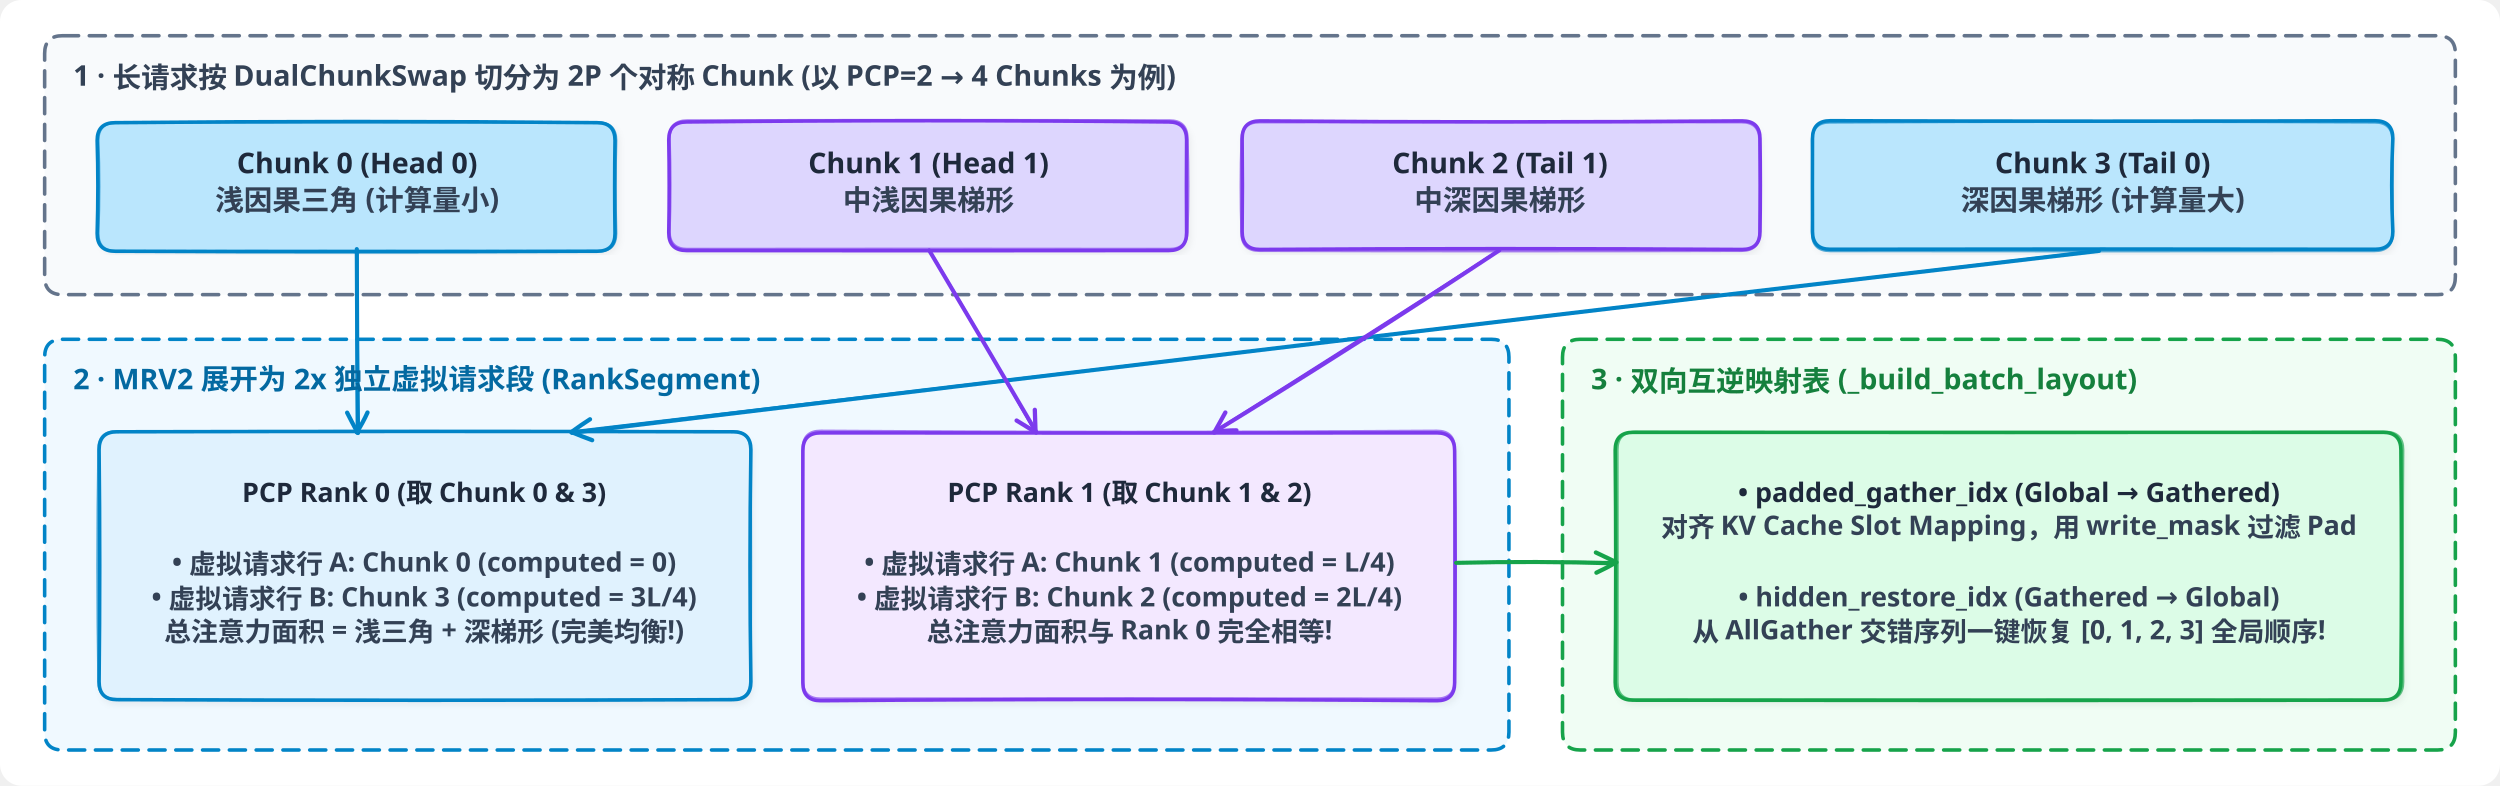
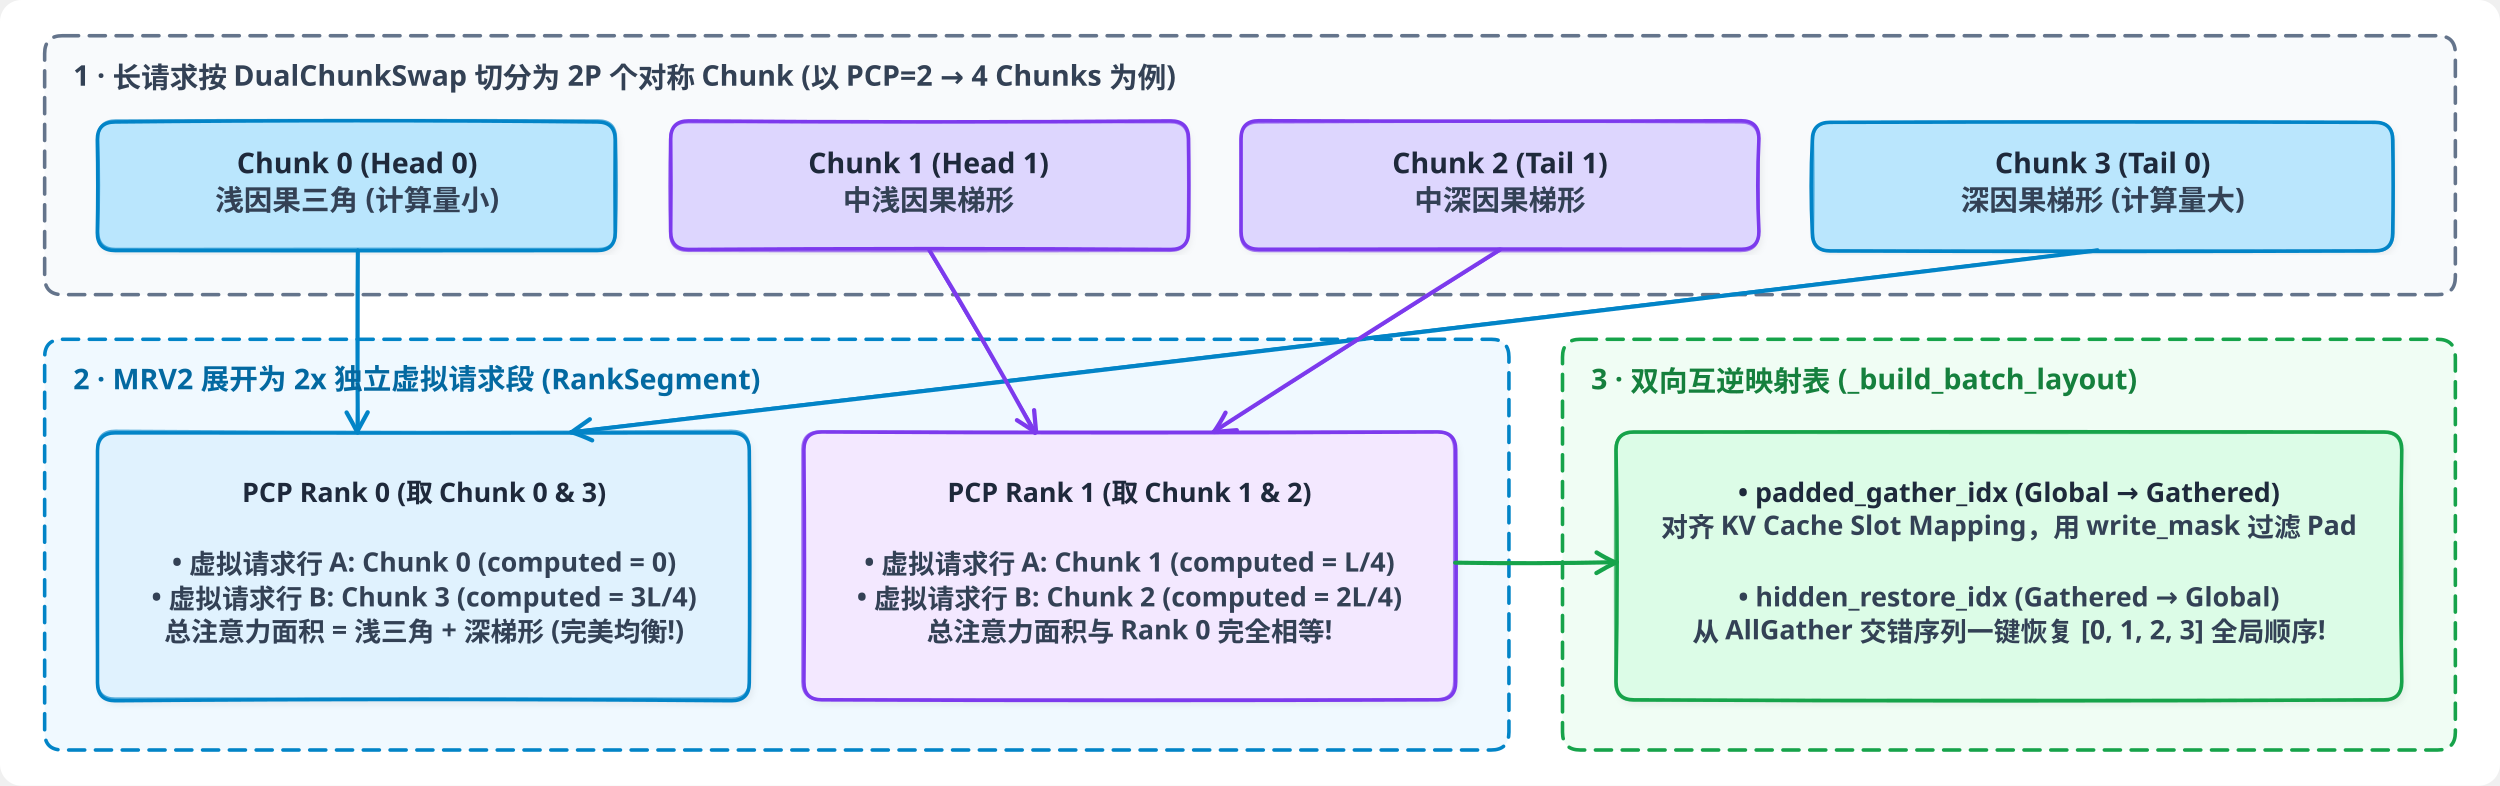
<svg xmlns="http://www.w3.org/2000/svg" viewBox="0 0 1400 440" width="1400" height="440" font-family="'Comic Sans MS', 'Segoe Print', 'Bradley Hand', 'Chalkboard SE', 'Microsoft YaHei', sans-serif">
  <defs>
    <filter id="paper-shadow" x="-2%" y="-2%" width="104%" height="106%">
      <feDropShadow dx="1.5" dy="2.5" stdDeviation="2" flood-color="#0f172a" flood-opacity="0.07" />
    </filter>
  </defs>
  <rect x="0" y="0" width="1400" height="440" fill="#ffffff" rx="12" />
  <path d="M 35.0 20 L 1365.0 20 Q 1375 20 1375 30.0 L 1375 155.0 Q 1375 165 1365.0 165 L 35.0 165 Q 25 165 25 155.0 L 25 30.0 Q 25 20 35.0 20 Z" fill="#f8fafc" stroke="none" />
  <path d="M 35.0 20 L 1365.0 20 Q 1375 20 1375 30.0 L 1375 155.0 Q 1375 165 1365.0 165 L 35.0 165 Q 25 165 25 155.0 L 25 30.0 Q 25 20 35.0 20 Z" fill="none" stroke="#64748b" stroke-width="2" stroke-linecap="round" stroke-linejoin="round" opacity="1" stroke-dasharray="9 6" />
  <path d="M 65.0 68 L 335.0 68 Q 345 68 345 78.0 L 345 130.0 Q 345 140 335.0 140 L 65.0 140 Q 55 140 55 130.0 L 55 78.0 Q 55 68 65.0 68 Z" fill="#bae6fd" stroke="none" filter="url(#paper-shadow)" />
-   <path d="M 64.4 68.7 Q 200.0 67.4 334.4 68.7 Q 344.4 68.7 344.4 78.7 Q 344.0 104.0 344.4 130.7 Q 344.4 140.7 334.4 140.7 Q 200.0 141.3 64.4 140.7 Q 54.4 140.7 54.4 130.7 Q 55.2 104.0 54.4 78.7 Q 54.4 68.7 64.4 68.7" fill="none" stroke="#0284c7" stroke-width="2" stroke-linecap="round" stroke-linejoin="round" opacity="1" />
-   <path d="M 65.0 68.7 Q 200.0 68.2 335.0 68.7 Q 345.0 68.7 345.0 78.7 Q 344.3 104.0 345.0 130.7 Q 345.0 140.7 335.0 140.7 Q 200.0 140.2 65.0 140.7 Q 55.0 140.7 55.0 130.7 Q 56.0 104.0 55.0 78.7 Q 55.0 68.7 65.0 68.7" fill="none" stroke="#0284c7" stroke-width="1.5" stroke-linecap="round" stroke-linejoin="round" opacity="0.65" />
+   <path d="M 64.5 68.3 Q 200.0 66.9 334.5 68.3 Q 344.5 68.3 344.5 78.3 Q 344.3 104.0 344.5 130.3 Q 344.5 140.3 334.5 140.3 Q 200.0 140.5 64.5 140.3 Q 54.5 140.3 54.5 130.3 Q 55.0 104.0 54.5 78.3 Q 54.5 68.3 64.5 68.3" fill="none" stroke="#0284c7" stroke-width="2" stroke-linecap="round" stroke-linejoin="round" opacity="1" />
+   <path d="M 64.9 67.5 Q 200.0 67.1 334.9 67.5 Q 344.9 67.5 344.9 77.5 Q 345.8 104.0 344.9 129.5 Q 344.9 139.5 334.9 139.5 Q 200.0 139.3 64.9 139.5 Q 54.9 139.5 54.9 129.5 Q 55.8 104.0 54.9 77.5 Q 54.9 67.5 64.9 67.5" fill="none" stroke="#0284c7" stroke-width="1.5" stroke-linecap="round" stroke-linejoin="round" opacity="0.65" />
  <path d="M 385.0 68 L 655.0 68 Q 665 68 665 78.0 L 665 130.0 Q 665 140 655.0 140 L 385.0 140 Q 375 140 375 130.0 L 375 78.0 Q 375 68 385.0 68 Z" fill="#ddd6fe" stroke="none" filter="url(#paper-shadow)" />
-   <path d="M 384.5 68.3 Q 520.0 66.9 654.5 68.3 Q 664.5 68.3 664.5 78.3 Q 664.3 104.0 664.5 130.3 Q 664.5 140.3 654.5 140.3 Q 520.0 140.5 384.5 140.3 Q 374.5 140.3 374.5 130.3 Q 375.0 104.0 374.5 78.3 Q 374.5 68.3 384.5 68.3" fill="none" stroke="#7c3aed" stroke-width="2" stroke-linecap="round" stroke-linejoin="round" opacity="1" />
-   <path d="M 384.9 67.5 Q 520.0 67.1 654.9 67.5 Q 664.9 67.5 664.9 77.5 Q 665.8 104.0 664.9 129.5 Q 664.9 139.5 654.9 139.5 Q 520.0 139.3 384.9 139.5 Q 374.9 139.5 374.9 129.5 Q 375.8 104.0 374.9 77.5 Q 374.9 67.5 384.9 67.5" fill="none" stroke="#7c3aed" stroke-width="1.5" stroke-linecap="round" stroke-linejoin="round" opacity="0.65" />
+   <path d="M 385.6 67.7 Q 520.0 68.8 655.6 67.7 Q 665.6 67.7 665.6 77.7 Q 666.0 104.0 665.6 129.7 Q 665.6 139.7 655.6 139.7 Q 520.0 138.8 385.6 139.7 Q 375.6 139.7 375.6 129.7 Q 375.9 104.0 375.6 77.7 Q 375.6 67.7 385.6 67.7" fill="none" stroke="#7c3aed" stroke-width="2" stroke-linecap="round" stroke-linejoin="round" opacity="1" />
+   <path d="M 385.3 68.4 Q 520.0 68.1 655.3 68.4 Q 665.3 68.4 665.3 78.4 Q 665.6 104.0 665.3 130.4 Q 665.3 140.4 655.3 140.4 Q 520.0 140.8 385.3 140.4 Q 375.3 140.4 375.3 130.4 Q 374.5 104.0 375.3 78.4 Q 375.3 68.4 385.3 68.4" fill="none" stroke="#7c3aed" stroke-width="1.5" stroke-linecap="round" stroke-linejoin="round" opacity="0.65" />
  <path d="M 705.0 68 L 975.0 68 Q 985 68 985 78.0 L 985 130.0 Q 985 140 975.0 140 L 705.0 140 Q 695 140 695 130.0 L 695 78.0 Q 695 68 705.0 68 Z" fill="#ddd6fe" stroke="none" filter="url(#paper-shadow)" />
-   <path d="M 705.6 67.7 Q 840.0 68.8 975.6 67.7 Q 985.6 67.7 985.6 77.7 Q 986.0 104.0 985.6 129.7 Q 985.6 139.7 975.6 139.7 Q 840.0 138.8 705.6 139.7 Q 695.6 139.7 695.6 129.7 Q 695.9 104.0 695.6 77.7 Q 695.6 67.7 705.6 67.7" fill="none" stroke="#7c3aed" stroke-width="2" stroke-linecap="round" stroke-linejoin="round" opacity="1" />
-   <path d="M 705.3 68.4 Q 840.0 68.1 975.3 68.4 Q 985.3 68.4 985.3 78.4 Q 985.6 104.0 985.3 130.4 Q 985.3 140.4 975.3 140.4 Q 840.0 140.8 705.3 140.4 Q 695.3 140.4 695.3 130.4 Q 694.5 104.0 695.3 78.4 Q 695.3 68.4 705.3 68.4" fill="none" stroke="#7c3aed" stroke-width="1.5" stroke-linecap="round" stroke-linejoin="round" opacity="0.65" />
+   <path d="M 705.0 67.6 Q 840.0 68.1 975.0 67.6 Q 985.0 67.6 985.0 77.6 Q 983.7 104.0 985.0 129.6 Q 985.0 139.6 975.0 139.6 Q 840.0 139.3 705.0 139.6 Q 695.0 139.6 695.0 129.6 Q 694.9 104.0 695.0 77.6 Q 695.0 67.6 705.0 67.6" fill="none" stroke="#7c3aed" stroke-width="2" stroke-linecap="round" stroke-linejoin="round" opacity="1" />
+   <path d="M 704.8 68.5 Q 840.0 67.7 974.8 68.5 Q 984.8 68.5 984.8 78.5 Q 984.7 104.0 984.8 130.5 Q 984.8 140.5 974.8 140.5 Q 840.0 140.7 704.8 140.5 Q 694.8 140.5 694.8 130.5 Q 695.3 104.0 694.8 78.5 Q 694.8 68.5 704.8 68.5" fill="none" stroke="#7c3aed" stroke-width="1.5" stroke-linecap="round" stroke-linejoin="round" opacity="0.65" />
  <path d="M 1025.0 68 L 1330.0 68 Q 1340 68 1340 78.0 L 1340 130.0 Q 1340 140 1330.0 140 L 1025.0 140 Q 1015 140 1015 130.0 L 1015 78.0 Q 1015 68 1025.0 68 Z" fill="#bae6fd" stroke="none" filter="url(#paper-shadow)" />
-   <path d="M 1025.0 67.6 Q 1177.5 68.1 1330.0 67.6 Q 1340.0 67.6 1340.0 77.6 Q 1338.7 104.0 1340.0 129.6 Q 1340.0 139.6 1330.0 139.6 Q 1177.5 139.3 1025.0 139.6 Q 1015.0 139.6 1015.0 129.6 Q 1014.9 104.0 1015.0 77.6 Q 1015.0 67.6 1025.0 67.6" fill="none" stroke="#0284c7" stroke-width="2" stroke-linecap="round" stroke-linejoin="round" opacity="1" />
-   <path d="M 1024.8 68.5 Q 1177.5 67.7 1329.8 68.5 Q 1339.8 68.5 1339.8 78.5 Q 1339.7 104.0 1339.8 130.5 Q 1339.8 140.5 1329.8 140.5 Q 1177.5 140.7 1024.8 140.5 Q 1014.8 140.5 1014.8 130.5 Q 1015.3 104.0 1014.8 78.5 Q 1014.8 68.5 1024.8 68.5" fill="none" stroke="#0284c7" stroke-width="1.5" stroke-linecap="round" stroke-linejoin="round" opacity="0.65" />
+   <path d="M 1024.9 68.5 Q 1177.5 68.1 1329.9 68.5 Q 1339.9 68.5 1339.9 78.5 Q 1340.4 104.0 1339.9 130.5 Q 1339.9 140.5 1329.9 140.5 Q 1177.5 141.1 1024.9 140.5 Q 1014.9 140.5 1014.9 130.5 Q 1013.6 104.0 1014.9 78.5 Q 1014.9 68.5 1024.9 68.5" fill="none" stroke="#0284c7" stroke-width="2" stroke-linecap="round" stroke-linejoin="round" opacity="1" />
+   <path d="M 1025.2 68.6 Q 1177.5 67.5 1330.2 68.6 Q 1340.2 68.6 1340.2 78.6 Q 1340.5 104.0 1340.2 130.6 Q 1340.2 140.6 1330.2 140.6 Q 1177.5 140.1 1025.2 140.6 Q 1015.2 140.6 1015.2 130.6 Q 1015.6 104.0 1015.2 78.6 Q 1015.2 68.6 1025.2 68.6" fill="none" stroke="#0284c7" stroke-width="1.5" stroke-linecap="round" stroke-linejoin="round" opacity="0.65" />
  <path d="M 35.0 190 L 835.0 190 Q 845 190 845 200.0 L 845 410.0 Q 845 420 835.0 420 L 35.0 420 Q 25 420 25 410.0 L 25 200.0 Q 25 190 35.0 190 Z" fill="#f0f9ff" stroke="none" />
  <path d="M 35.0 190 L 835.0 190 Q 845 190 845 200.0 L 845 410.0 Q 845 420 835.0 420 L 35.0 420 Q 25 420 25 410.0 L 25 200.0 Q 25 190 35.0 190 Z" fill="none" stroke="#0284c7" stroke-width="2" stroke-linecap="round" stroke-linejoin="round" opacity="1" stroke-dasharray="9 6" />
  <path d="M 65.0 242 L 410.0 242 Q 420 242 420 252.0 L 420 382.0 Q 420 392 410.0 392 L 65.0 392 Q 55 392 55 382.0 L 55 252.0 Q 55 242 65.0 242 Z" fill="#e0f2fe" stroke="none" filter="url(#paper-shadow)" />
-   <path d="M 65.5 241.8 Q 237.5 241.4 410.5 241.8 Q 420.5 241.8 420.5 251.8 Q 419.5 317.0 420.5 381.8 Q 420.5 391.8 410.5 391.8 Q 237.5 392.5 65.5 391.8 Q 55.5 391.8 55.5 381.8 Q 56.2 317.0 55.5 251.8 Q 55.5 241.8 65.5 241.8" fill="none" stroke="#0284c7" stroke-width="2" stroke-linecap="round" stroke-linejoin="round" opacity="1" />
-   <path d="M 65.2 241.6 Q 237.5 241.3 410.2 241.6 Q 420.2 241.6 420.2 251.6 Q 420.8 317.0 420.2 381.6 Q 420.2 391.6 410.2 391.6 Q 237.5 392.7 65.2 391.6 Q 55.2 391.6 55.2 381.6 Q 54.1 317.0 55.2 251.6 Q 55.2 241.6 65.2 241.6" fill="none" stroke="#0284c7" stroke-width="1.5" stroke-linecap="round" stroke-linejoin="round" opacity="0.65" />
+   <path d="M 64.6 242.4 Q 237.5 242.6 409.6 242.4 Q 419.6 242.4 419.6 252.4 Q 420.2 317.0 419.6 382.4 Q 419.6 392.4 409.6 392.4 Q 237.5 391.0 64.6 392.4 Q 54.6 392.4 54.6 382.4 Q 54.5 317.0 54.6 252.4 Q 54.6 242.4 64.6 242.4" fill="none" stroke="#0284c7" stroke-width="2" stroke-linecap="round" stroke-linejoin="round" opacity="1" />
+   <path d="M 64.6 241.3 Q 237.5 242.6 409.6 241.3 Q 419.6 241.3 419.6 251.3 Q 419.3 317.0 419.6 381.3 Q 419.6 391.3 409.6 391.3 Q 237.5 391.1 64.6 391.3 Q 54.6 391.3 54.6 381.3 Q 54.1 317.0 54.6 251.3 Q 54.6 241.3 64.6 241.3" fill="none" stroke="#0284c7" stroke-width="1.5" stroke-linecap="round" stroke-linejoin="round" opacity="0.65" />
  <path d="M 460.0 242 L 805.0 242 Q 815 242 815 252.0 L 815 382.0 Q 815 392 805.0 392 L 460.0 392 Q 450 392 450 382.0 L 450 252.0 Q 450 242 460.0 242 Z" fill="#f3e8ff" stroke="none" filter="url(#paper-shadow)" />
-   <path d="M 459.6 242.4 Q 632.5 242.6 804.6 242.4 Q 814.6 242.4 814.6 252.4 Q 815.2 317.0 814.6 382.4 Q 814.6 392.4 804.6 392.4 Q 632.5 391.0 459.6 392.4 Q 449.6 392.4 449.6 382.4 Q 449.5 317.0 449.6 252.4 Q 449.6 242.4 459.6 242.4" fill="none" stroke="#7c3aed" stroke-width="2" stroke-linecap="round" stroke-linejoin="round" opacity="1" />
-   <path d="M 459.6 241.3 Q 632.5 242.6 804.6 241.3 Q 814.6 241.3 814.6 251.3 Q 814.3 317.0 814.6 381.3 Q 814.6 391.3 804.6 391.3 Q 632.5 391.1 459.6 391.3 Q 449.6 391.3 449.6 381.3 Q 449.1 317.0 449.6 251.3 Q 449.6 241.3 459.6 241.3" fill="none" stroke="#7c3aed" stroke-width="1.5" stroke-linecap="round" stroke-linejoin="round" opacity="0.65" />
+   <path d="M 460.2 241.9 Q 632.5 242.8 805.2 241.9 Q 815.2 241.9 815.2 251.9 Q 815.7 317.0 815.2 381.9 Q 815.2 391.9 805.2 391.9 Q 632.5 392.6 460.2 391.9 Q 450.2 391.9 450.2 381.9 Q 450.8 317.0 450.2 251.9 Q 450.2 241.9 460.2 241.9" fill="none" stroke="#7c3aed" stroke-width="2" stroke-linecap="round" stroke-linejoin="round" opacity="1" />
+   <path d="M 459.4 241.7 Q 632.5 241.8 804.4 241.7 Q 814.4 241.7 814.4 251.7 Q 814.4 317.0 814.4 381.7 Q 814.4 391.7 804.4 391.7 Q 632.5 391.7 459.4 391.7 Q 449.4 391.7 449.4 381.7 Q 449.5 317.0 449.4 251.7 Q 449.4 241.7 459.4 241.7" fill="none" stroke="#7c3aed" stroke-width="1.5" stroke-linecap="round" stroke-linejoin="round" opacity="0.65" />
  <path d="M 885.0 190 L 1365.0 190 Q 1375 190 1375 200.0 L 1375 410.0 Q 1375 420 1365.0 420 L 885.0 420 Q 875 420 875 410.0 L 875 200.0 Q 875 190 885.0 190 Z" fill="#f0fdf4" stroke="none" />
  <path d="M 885.0 190 L 1365.0 190 Q 1375 190 1375 200.0 L 1375 410.0 Q 1375 420 1365.0 420 L 885.0 420 Q 875 420 875 410.0 L 875 200.0 Q 875 190 885.0 190 Z" fill="none" stroke="#16a34a" stroke-width="2" stroke-linecap="round" stroke-linejoin="round" opacity="1" stroke-dasharray="9 6" />
  <path d="M 915.0 242 L 1335.0 242 Q 1345 242 1345 252.0 L 1345 382.0 Q 1345 392 1335.0 392 L 915.0 392 Q 905 392 905 382.0 L 905 252.0 Q 905 242 915.0 242 Z" fill="#dcfce7" stroke="none" filter="url(#paper-shadow)" />
-   <path d="M 914.5 242.1 Q 1125.0 242.2 1334.5 242.1 Q 1344.5 242.1 1344.5 252.1 Q 1345.1 317.0 1344.5 382.1 Q 1344.5 392.1 1334.5 392.1 Q 1125.0 392.4 914.5 392.1 Q 904.5 392.1 904.5 382.1 Q 905.1 317.0 904.5 252.1 Q 904.5 242.1 914.5 242.1" fill="none" stroke="#16a34a" stroke-width="2" stroke-linecap="round" stroke-linejoin="round" opacity="1" />
-   <path d="M 915.7 241.9 Q 1125.0 242.8 1335.7 241.9 Q 1345.7 241.9 1345.7 251.9 Q 1345.2 317.0 1345.7 381.9 Q 1345.7 391.9 1335.7 391.9 Q 1125.0 391.5 915.7 391.9 Q 905.7 391.9 905.7 381.9 Q 905.9 317.0 905.7 251.9 Q 905.7 241.9 915.7 241.9" fill="none" stroke="#16a34a" stroke-width="1.5" stroke-linecap="round" stroke-linejoin="round" opacity="0.65" />
-   <path d="M 199.8 139.5 Q 199.9 190.7 200.5 242.5" fill="none" stroke="#0284c7" stroke-width="2.3" stroke-linecap="round" />
-   <path d="M 200.2 140.3 Q 199.6 191.3 199.9 241.7" fill="none" stroke="#0284c7" stroke-width="1.4" stroke-linecap="round" />
-   <path d="M 199.8 242.1 Q 203.4 236.4 205.8 231.0" fill="none" stroke="#0284c7" stroke-width="2.4" stroke-linecap="round" />
-   <path d="M 200.2 242.2 Q 196.9 236.1 194.4 231.1" fill="none" stroke="#0284c7" stroke-width="2.4" stroke-linecap="round" />
-   <path d="M 1175.5 140.5 Q 748.1 190.5 320.3 242.4" fill="none" stroke="#0284c7" stroke-width="2.3" stroke-linecap="round" />
-   <path d="M 1175.2 140.3 Q 747.8 191.1 319.7 241.7" fill="none" stroke="#0284c7" stroke-width="1.4" stroke-linecap="round" />
-   <path d="M 320.1 242.0 Q 325.6 244.3 331.6 246.5" fill="none" stroke="#0284c7" stroke-width="2.4" stroke-linecap="round" />
-   <path d="M 319.9 242.0 Q 325.5 237.9 330.4 234.8" fill="none" stroke="#0284c7" stroke-width="2.4" stroke-linecap="round" />
-   <path d="M 520.4 140.3 Q 550.0 190.1 580.4 242.1" fill="none" stroke="#7c3aed" stroke-width="2.3" stroke-linecap="round" />
-   <path d="M 520.3 139.9 Q 550.9 191.0 579.8 242.0" fill="none" stroke="#7c3aed" stroke-width="1.4" stroke-linecap="round" />
-   <path d="M 579.9 241.9 Q 579.7 235.8 579.5 229.5" fill="none" stroke="#7c3aed" stroke-width="2.4" stroke-linecap="round" />
-   <path d="M 580.2 242.2 Q 575.0 239.0 569.3 235.5" fill="none" stroke="#7c3aed" stroke-width="2.4" stroke-linecap="round" />
-   <path d="M 839.6 140.2 Q 761.2 192.2 679.7 242.1" fill="none" stroke="#7c3aed" stroke-width="2.3" stroke-linecap="round" />
-   <path d="M 839.8 139.9 Q 759.7 191.6 679.9 241.7" fill="none" stroke="#7c3aed" stroke-width="1.4" stroke-linecap="round" />
-   <path d="M 679.9 242.0 Q 685.8 241.0 692.4 241.0" fill="none" stroke="#7c3aed" stroke-width="2.4" stroke-linecap="round" />
-   <path d="M 680.1 242.0 Q 683.1 236.5 686.2 231.0" fill="none" stroke="#7c3aed" stroke-width="2.4" stroke-linecap="round" />
-   <path d="M 815.5 315.2 Q 860.8 314.1 904.6 315.5" fill="none" stroke="#16a34a" stroke-width="2.3" stroke-linecap="round" />
-   <path d="M 815.1 315.1 Q 859.9 314.5 905.0 314.8" fill="none" stroke="#16a34a" stroke-width="1.4" stroke-linecap="round" />
-   <path d="M 905.2 314.9 Q 899.5 312.1 893.7 309.4" fill="none" stroke="#16a34a" stroke-width="2.4" stroke-linecap="round" />
-   <path d="M 904.9 315.0 Q 899.8 318.0 894.0 320.7" fill="none" stroke="#16a34a" stroke-width="2.4" stroke-linecap="round" />
+   <path d="M 915.0 241.9 Q 1125.0 241.6 1335.0 241.9 Q 1345.0 241.9 1345.0 251.9 Q 1343.8 317.0 1345.0 381.9 Q 1345.0 391.9 1335.0 391.9 Q 1125.0 393.1 915.0 391.9 Q 905.0 391.9 905.0 381.9 Q 906.2 317.0 905.0 251.9 Q 905.0 241.9 915.0 241.9" fill="none" stroke="#16a34a" stroke-width="2" stroke-linecap="round" stroke-linejoin="round" opacity="1" />
+   <path d="M 914.7 242.2 Q 1125.0 242.6 1334.7 242.2 Q 1344.7 242.2 1344.7 252.2 Q 1345.8 317.0 1344.7 382.2 Q 1344.7 392.2 1334.7 392.2 Q 1125.0 391.6 914.7 392.2 Q 904.7 392.2 904.7 382.2 Q 904.3 317.0 904.7 252.2 Q 904.7 242.2 914.7 242.2" fill="none" stroke="#16a34a" stroke-width="1.5" stroke-linecap="round" stroke-linejoin="round" opacity="0.65" />
+   <path d="M 200.4 140.3 Q 200.0 190.1 200.4 242.1" fill="none" stroke="#0284c7" stroke-width="2.3" stroke-linecap="round" />
+   <path d="M 200.3 139.9 Q 200.9 191.0 199.8 242.0" fill="none" stroke="#0284c7" stroke-width="1.4" stroke-linecap="round" />
+   <path d="M 199.9 241.9 Q 202.9 236.5 205.9 230.9" fill="none" stroke="#0284c7" stroke-width="2.4" stroke-linecap="round" />
+   <path d="M 200.2 242.2 Q 197.4 236.8 194.1 231.0" fill="none" stroke="#0284c7" stroke-width="2.4" stroke-linecap="round" />
+   <path d="M 1174.6 140.2 Q 748.7 192.2 319.7 242.1" fill="none" stroke="#0284c7" stroke-width="2.3" stroke-linecap="round" />
+   <path d="M 1174.8 139.9 Q 747.2 191.6 319.9 241.7" fill="none" stroke="#0284c7" stroke-width="1.4" stroke-linecap="round" />
+   <path d="M 319.9 242.0 Q 325.4 243.7 331.6 246.6" fill="none" stroke="#0284c7" stroke-width="2.4" stroke-linecap="round" />
+   <path d="M 320.1 242.0 Q 325.2 238.4 330.3 234.8" fill="none" stroke="#0284c7" stroke-width="2.4" stroke-linecap="round" />
+   <path d="M 520.5 140.2 Q 550.8 190.1 579.6 242.5" fill="none" stroke="#7c3aed" stroke-width="2.3" stroke-linecap="round" />
+   <path d="M 520.1 140.1 Q 549.9 190.5 580.0 241.8" fill="none" stroke="#7c3aed" stroke-width="1.4" stroke-linecap="round" />
+   <path d="M 580.2 241.9 Q 579.7 235.8 579.1 229.7" fill="none" stroke="#7c3aed" stroke-width="2.4" stroke-linecap="round" />
+   <path d="M 579.9 242.0 Q 575.0 238.8 569.5 235.3" fill="none" stroke="#7c3aed" stroke-width="2.4" stroke-linecap="round" />
+   <path d="M 840.0 139.8 Q 759.4 190.4 679.6 241.8" fill="none" stroke="#7c3aed" stroke-width="2.3" stroke-linecap="round" />
+   <path d="M 839.8 140.3 Q 760.0 190.4 680.1 241.7" fill="none" stroke="#7c3aed" stroke-width="1.4" stroke-linecap="round" />
+   <path d="M 680.1 241.9 Q 686.8 241.3 692.6 240.9" fill="none" stroke="#7c3aed" stroke-width="2.4" stroke-linecap="round" />
+   <path d="M 679.8 241.9 Q 683.6 236.3 686.3 231.1" fill="none" stroke="#7c3aed" stroke-width="2.4" stroke-linecap="round" />
+   <path d="M 814.9 315.1 Q 859.4 315.8 905.5 314.8" fill="none" stroke="#16a34a" stroke-width="2.3" stroke-linecap="round" />
+   <path d="M 815.1 315.1 Q 860.3 315.8 905.0 315.1" fill="none" stroke="#16a34a" stroke-width="1.4" stroke-linecap="round" />
+   <path d="M 904.9 315.1 Q 899.0 312.5 894.1 309.4" fill="none" stroke="#16a34a" stroke-width="2.4" stroke-linecap="round" />
+   <path d="M 905.1 314.9 Q 900.0 317.3 894.0 320.9" fill="none" stroke="#16a34a" stroke-width="2.4" stroke-linecap="round" />
  <text x="41.0" y="48.0" font-size="16" font-weight="700" fill="#334155" text-anchor="start">1 · 长请求按 DualChunkSwap 切分为 2P 个对称 Chunk (以 PCP=2 → 4 Chunks 为例)</text>
  <text x="200.0" y="97.0" font-size="16" font-weight="700" fill="#1e293b" text-anchor="middle">Chunk 0 (Head 0)</text>
  <text x="200.0" y="117.8" font-size="16" font-weight="600" fill="#334155" text-anchor="middle">浅因果三角 (计算量小)</text>
  <text x="520.0" y="97.0" font-size="16" font-weight="700" fill="#1e293b" text-anchor="middle">Chunk 1 (Head 1)</text>
  <text x="520.0" y="117.8" font-size="16" font-weight="600" fill="#334155" text-anchor="middle">中浅因果梯形</text>
  <text x="840.0" y="97.0" font-size="16" font-weight="700" fill="#1e293b" text-anchor="middle">Chunk 2 (Tail 1)</text>
  <text x="840.0" y="117.8" font-size="16" font-weight="600" fill="#334155" text-anchor="middle">中深因果梯形</text>
  <text x="1177.5" y="97.0" font-size="16" font-weight="700" fill="#1e293b" text-anchor="middle">Chunk 3 (Tail 0)</text>
  <text x="1177.5" y="117.8" font-size="16" font-weight="600" fill="#334155" text-anchor="middle">深因果梯形 (计算量大)</text>
  <text x="41.0" y="218.0" font-size="16" font-weight="700" fill="#0369a1" text-anchor="start">2 · MRV2 展开为 2x 独立虚拟请求段 (RankSegment)</text>
  <text x="237.5" y="281.1" font-size="15" font-weight="700" fill="#1e293b" text-anchor="middle">PCP Rank 0 (取 Chunk 0 &amp; 3)</text>
  <text x="237.5" y="300.6" font-size="15" font-weight="600" fill="#334155" text-anchor="middle" />
  <text x="237.5" y="320.1" font-size="15" font-weight="600" fill="#334155" text-anchor="middle">• 虚拟请求行 A: Chunk 0 (computed = 0)</text>
  <text x="237.5" y="339.6" font-size="15" font-weight="600" fill="#334155" text-anchor="middle">• 虚拟请求行 B: Chunk 3 (computed = 3L/4)</text>
  <text x="237.5" y="359.1" font-size="15" font-weight="600" fill="#334155" text-anchor="middle">总注意力面积 = 浅三角 + 深梯形 (完美均衡!)</text>
  <text x="632.5" y="281.1" font-size="15" font-weight="700" fill="#1e293b" text-anchor="middle">PCP Rank 1 (取 Chunk 1 &amp; 2)</text>
  <text x="632.5" y="300.6" font-size="15" font-weight="600" fill="#334155" text-anchor="middle" />
  <text x="632.5" y="320.1" font-size="15" font-weight="600" fill="#334155" text-anchor="middle">• 虚拟请求行 A: Chunk 1 (computed = L/4)</text>
  <text x="632.5" y="339.6" font-size="15" font-weight="600" fill="#334155" text-anchor="middle">• 虚拟请求行 B: Chunk 2 (computed = 2L/4)</text>
  <text x="632.5" y="359.1" font-size="15" font-weight="600" fill="#334155" text-anchor="middle">总注意力面积与 Rank 0 完全相等!</text>
  <text x="891.0" y="218.0" font-size="16" font-weight="700" fill="#15803d" text-anchor="start">3 · 双向互逆映射表 (_build_batch_layout)</text>
  <text x="1125.0" y="281.1" font-size="15" font-weight="700" fill="#1e293b" text-anchor="middle">• padded_gather_idx (Global → Gathered)</text>
  <text x="1125.0" y="300.6" font-size="15" font-weight="600" fill="#334155" text-anchor="middle">  对齐 KV Cache Slot Mapping，用 write_mask 过滤 Pad</text>
  <text x="1125.0" y="320.1" font-size="15" font-weight="600" fill="#334155" text-anchor="middle" />
  <text x="1125.0" y="339.6" font-size="15" font-weight="600" fill="#334155" text-anchor="middle">• hidden_restore_idx (Gathered → Global)</text>
  <text x="1125.0" y="359.1" font-size="15" font-weight="600" fill="#334155" text-anchor="middle">  从 AllGather 交错序列一键恢复 [0, 1, 2, 3] 全局顺序!</text>
</svg>
